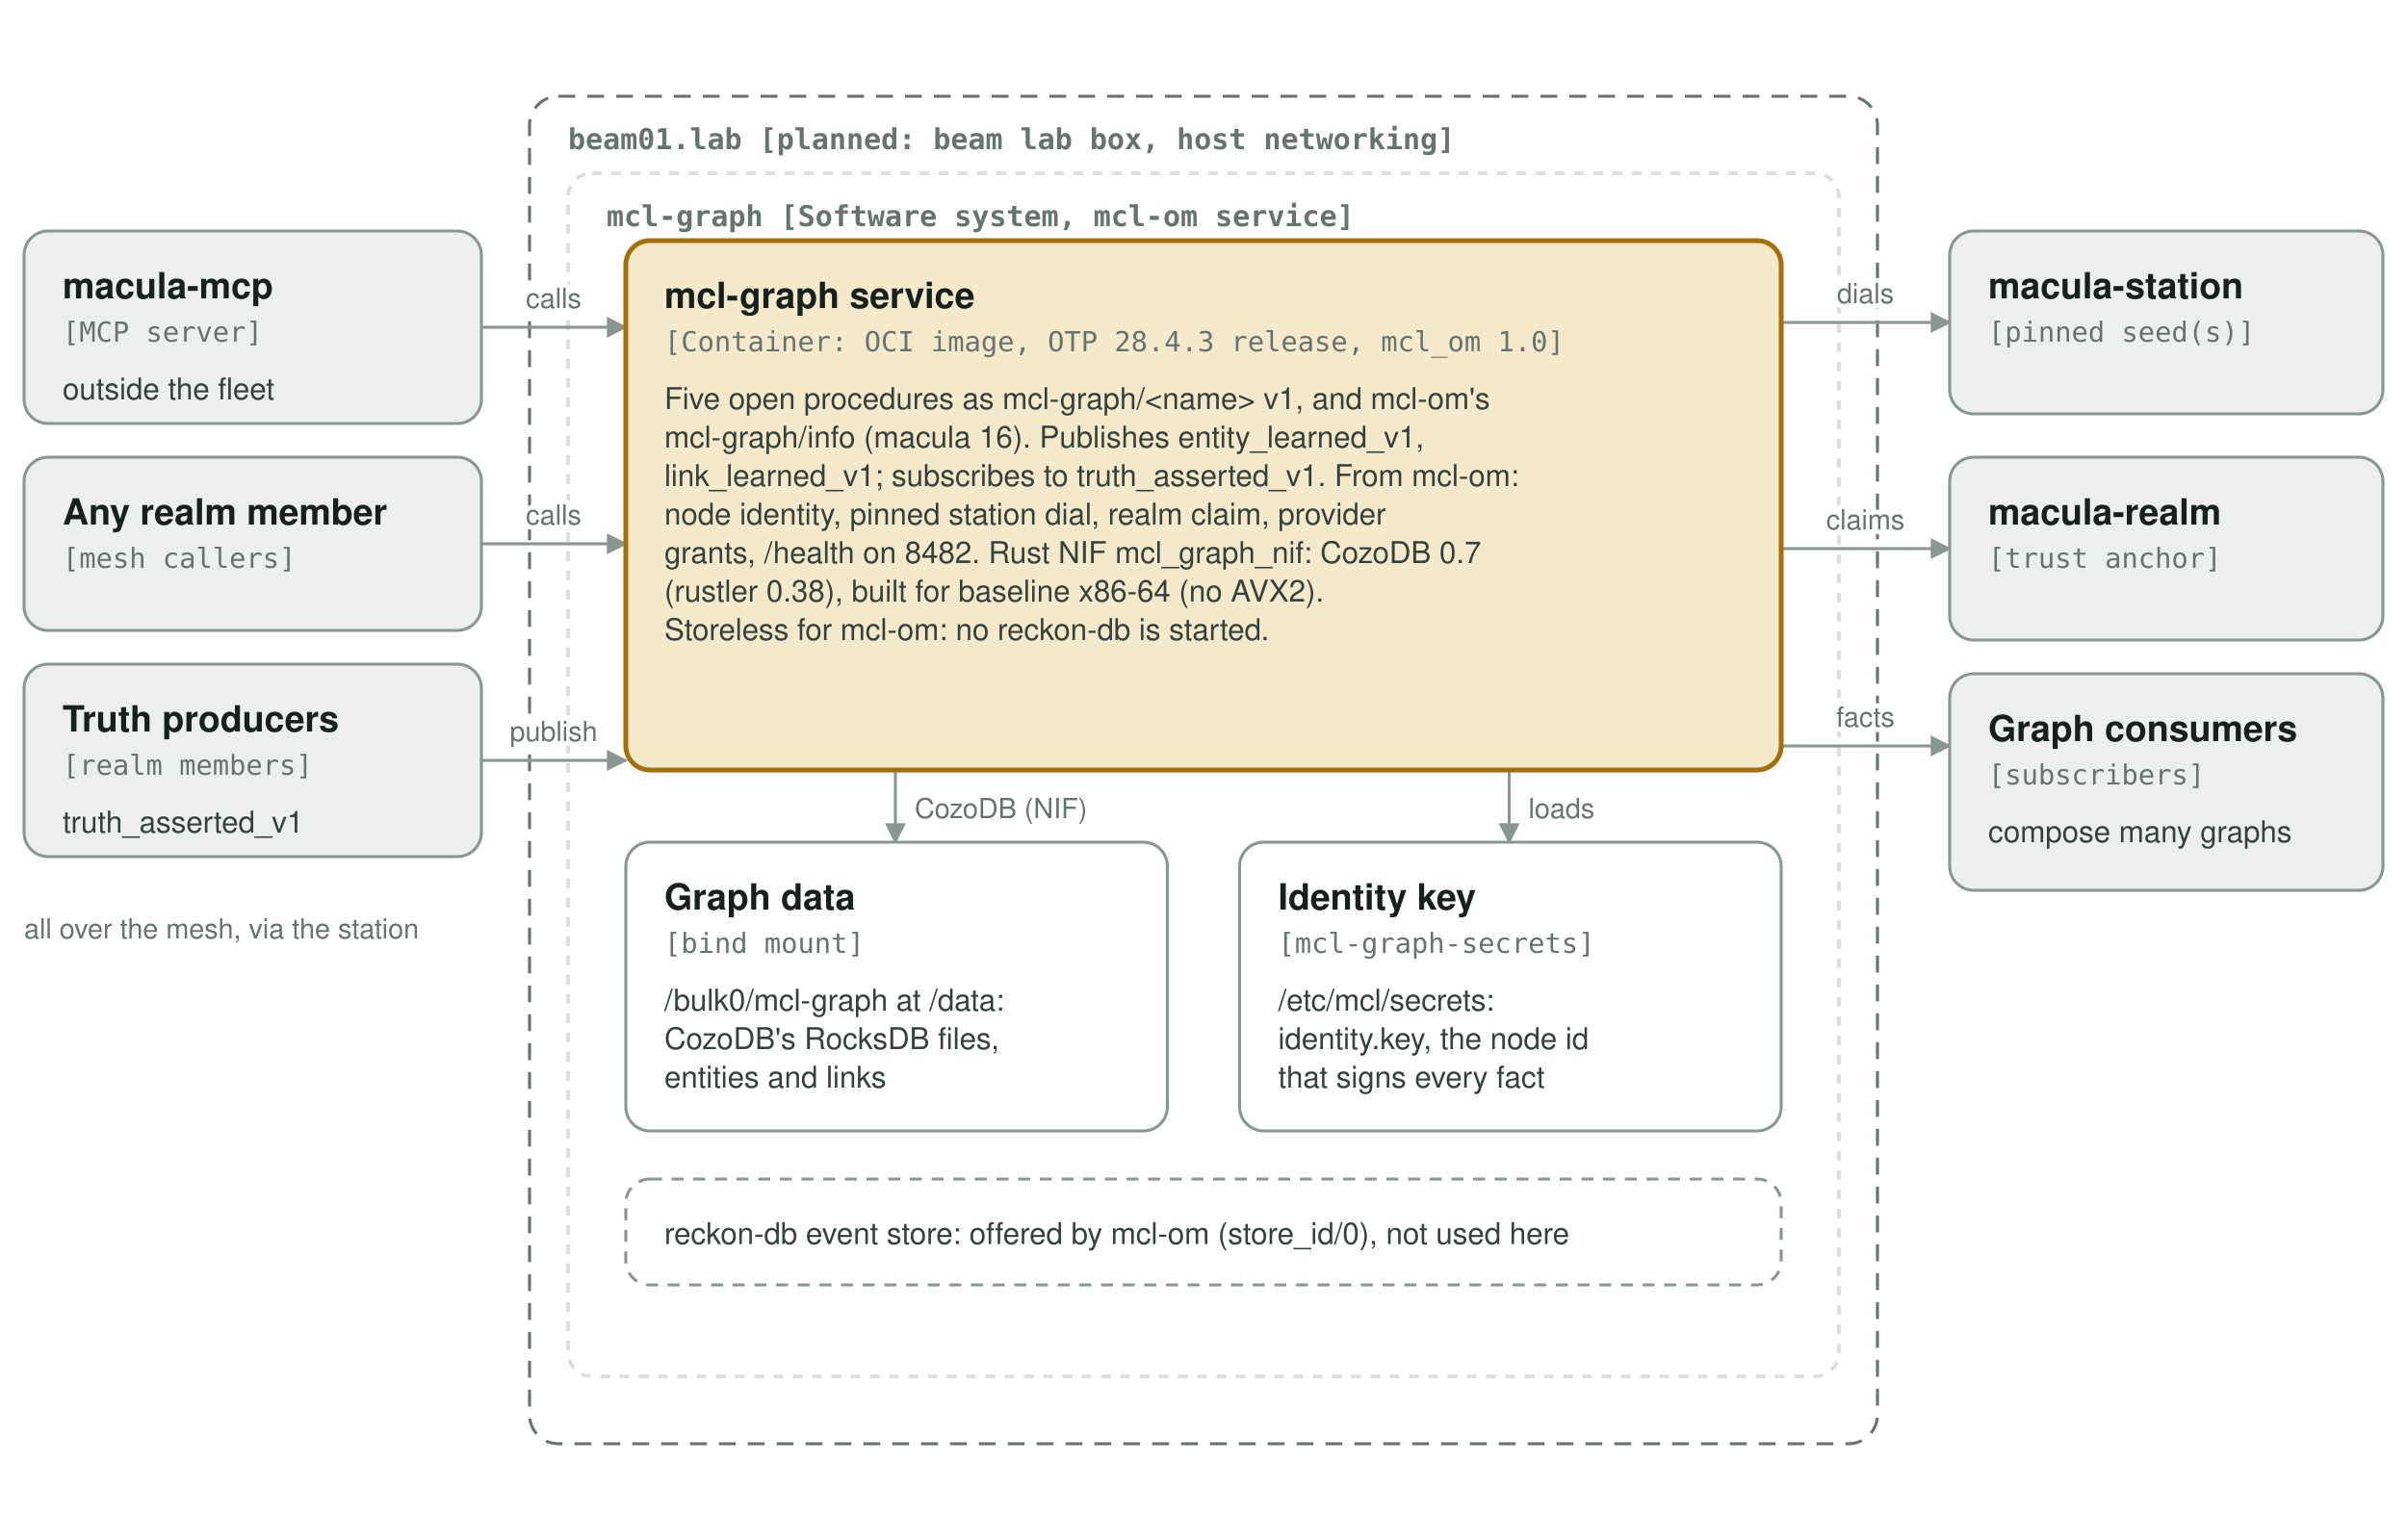
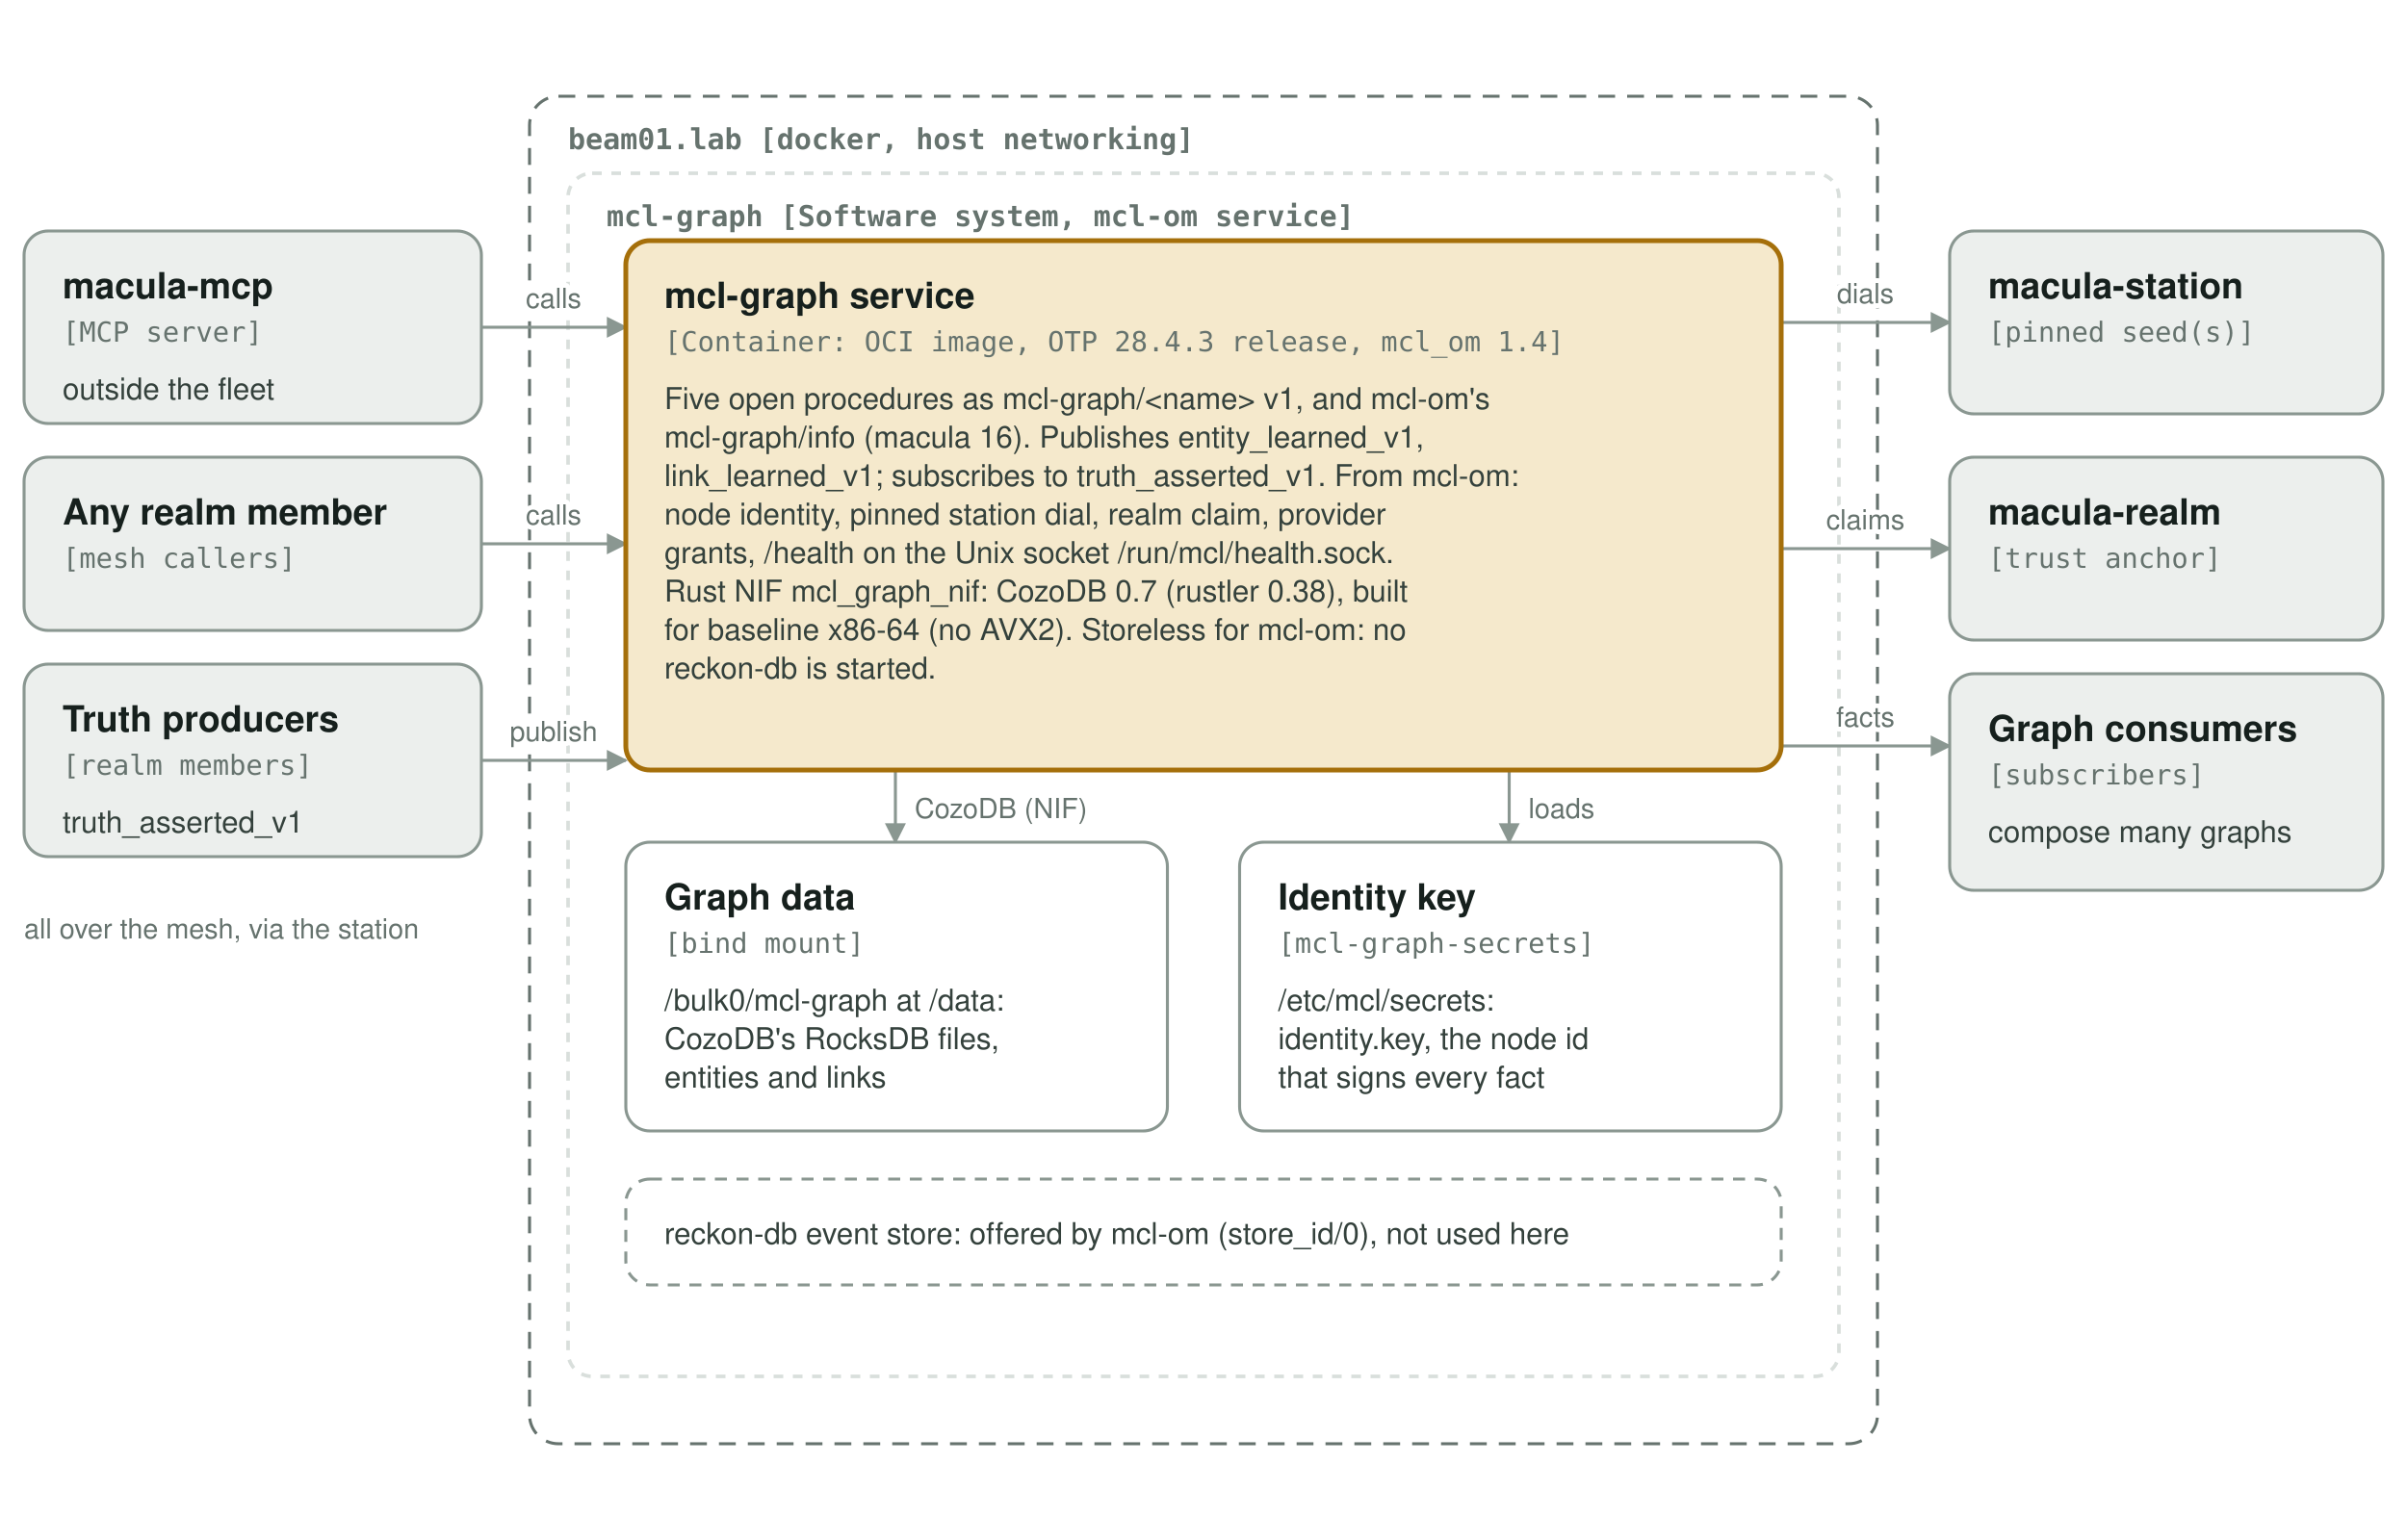
<svg xmlns="http://www.w3.org/2000/svg" viewBox="0 0 1000 640" role="img" aria-label="mcl-graph containers">
  <style>
.t-name { font-family: "Atkinson Hyperlegible", "Segoe UI", system-ui, -apple-system, Helvetica, Arial, sans-serif; font-size: 15px; font-weight: 700; }
.t-desc { font-family: "Atkinson Hyperlegible", "Segoe UI", system-ui, -apple-system, Helvetica, Arial, sans-serif; font-size: 12.5px; }
.t-rel { font-family: "Atkinson Hyperlegible", "Segoe UI", system-ui, -apple-system, Helvetica, Arial, sans-serif; font-size: 11.5px; paint-order: stroke; stroke-width: 4px; stroke-linejoin: round; }
.t-code { font-family: "JetBrains Mono", ui-monospace, Menlo, Consolas, monospace; font-size: 13px; font-weight: 600; }
.t-small { font-size: 12px; }
.t-type { font-family: "JetBrains Mono", ui-monospace, Menlo, Consolas, monospace; font-size: 11.5px; }
.t-bound { font-family: "JetBrains Mono", ui-monospace, Menlo, Consolas, monospace; font-size: 12px; font-weight: 600; }
.edge { fill: none; stroke-width: 1.25; }
.edge-later { fill: none; stroke-width: 1.25; stroke-dasharray: 5 4; }
.bg { fill: #FFFFFF; }
.b-sys { fill: #F5E9CC; stroke: #A56F0A; stroke-width: 2; }
.b-ext { fill: #ECEFED; stroke: #8A9791; stroke-width: 1.25; }
.b-per { fill: #E3EBF2; stroke: #3B5B7A; stroke-width: 1.25; }
.b-cmp { fill: #FFFFFF; stroke: #8A9791; stroke-width: 1.25; }
.b-later { fill: none; stroke: #8A9791; stroke-width: 1.25; stroke-dasharray: 5 4; }
.bound { fill: none; stroke: #66736E; stroke-width: 1.25; stroke-dasharray: 7 5; }
.bound-in { fill: none; stroke: #D9DFDC; stroke-width: 1.5; stroke-dasharray: 4 4; }
.head { fill: #3B5B7A; }
.t-name { fill: #16201D; }
.t-code { fill: #16201D; }
.t-type { fill: #66736E; }
.t-desc { fill: #34413C; }
.t-bound { fill: #66736E; }
.t-rel { fill: #66736E; stroke: #FFFFFF; }
.edge, .edge-later { stroke: #8A9791; }
.arrowhead { fill: #8A9791; }
@media (prefers-color-scheme: dark) {
.bg { fill: #171F1C; }
.b-sys { fill: #3A2E13; stroke: #E3AA3C; stroke-width: 2; }
.b-ext { fill: #1C2421; stroke: #7D8B85; stroke-width: 1.25; }
.b-per { fill: #1D2A36; stroke: #8EB4D8; stroke-width: 1.25; }
.b-cmp { fill: #171F1C; stroke: #7D8B85; stroke-width: 1.25; }
.b-later { fill: none; stroke: #7D8B85; stroke-width: 1.25; stroke-dasharray: 5 4; }
.bound { fill: none; stroke: #93A09A; stroke-width: 1.25; stroke-dasharray: 7 5; }
.bound-in { fill: none; stroke: #2A3431; stroke-width: 1.5; stroke-dasharray: 4 4; }
.head { fill: #8EB4D8; }
.t-name { fill: #E6ECE9; }
.t-code { fill: #E6ECE9; }
.t-type { fill: #93A09A; }
.t-desc { fill: #C3CDC8; }
.t-bound { fill: #93A09A; }
.t-rel { fill: #93A09A; stroke: #171F1C; }
.edge, .edge-later { stroke: #7D8B85; }
.arrowhead { fill: #7D8B85; }
}
</style>
  <defs>
    <marker id="a" viewBox="0 0 10 10" refX="9" refY="5" markerWidth="7" markerHeight="7" orient="auto-start-reverse">
      <path class="arrowhead" d="M0 0L10 5L0 10z" />
    </marker>
  </defs>
  <rect class="bg" x="0" y="0" width="1000" height="640" />
  <rect class="bound" x="220" y="40" width="560" height="560" rx="12" />
-   <text class="t-bound" x="236" y="62">beam01.lab [planned: beam lab box, host networking]</text>
+   <text class="t-bound" x="236" y="62">beam01.lab [docker, host networking]</text>
  <rect class="bound-in" x="236" y="72" width="528" height="500" rx="10" />
  <text class="t-bound" x="252" y="94">mcl-graph [Software system, mcl-om service]</text>
  <path class="edge" d="M200 136H260" marker-end="url(#a)" />
  <path class="edge" d="M200 226H260" marker-end="url(#a)" />
  <path class="edge" d="M200 316H260" marker-end="url(#a)" />
  <path class="edge" d="M740 134H810" marker-end="url(#a)" />
  <path class="edge" d="M740 228H810" marker-end="url(#a)" />
  <path class="edge" d="M740 310H810" marker-end="url(#a)" />
  <path class="edge" d="M372 320V350" marker-end="url(#a)" />
  <path class="edge" d="M627 320V350" marker-end="url(#a)" />
  <rect class="b-sys" x="260" y="100" width="480" height="220" rx="10" />
  <text class="t-name" x="276" y="128">mcl-graph service</text>
-   <text class="t-type" x="276" y="146">[Container: OCI image, OTP 28.4.3 release, mcl_om 1.0]</text>
+   <text class="t-type" x="276" y="146">[Container: OCI image, OTP 28.4.3 release, mcl_om 1.4]</text>
  <text class="t-desc" x="276" y="170">Five open procedures as mcl-graph/&lt;name&gt; v1, and mcl-om's</text>
  <text class="t-desc" x="276" y="186">mcl-graph/info (macula 16). Publishes entity_learned_v1,</text>
  <text class="t-desc" x="276" y="202">link_learned_v1; subscribes to truth_asserted_v1. From mcl-om:</text>
  <text class="t-desc" x="276" y="218">node identity, pinned station dial, realm claim, provider</text>
-   <text class="t-desc" x="276" y="234">grants, /health on 8482. Rust NIF mcl_graph_nif: CozoDB 0.7</text>
-   <text class="t-desc" x="276" y="250">(rustler 0.38), built for baseline x86-64 (no AVX2).</text>
-   <text class="t-desc" x="276" y="266">Storeless for mcl-om: no reckon-db is started.</text>
+   <text class="t-desc" x="276" y="234">grants, /health on the Unix socket /run/mcl/health.sock.</text>
+   <text class="t-desc" x="276" y="250">Rust NIF mcl_graph_nif: CozoDB 0.7 (rustler 0.38), built</text>
+   <text class="t-desc" x="276" y="266">for baseline x86-64 (no AVX2). Storeless for mcl-om: no</text>
+   <text class="t-desc" x="276" y="282">reckon-db is started.</text>
  <rect class="b-cmp" x="260" y="350" width="225" height="120" rx="10" />
  <text class="t-name" x="276" y="378">Graph data</text>
  <text class="t-type" x="276" y="396">[bind mount]</text>
  <text class="t-desc" x="276" y="420">/bulk0/mcl-graph at /data:</text>
  <text class="t-desc" x="276" y="436">CozoDB's RocksDB files,</text>
  <text class="t-desc" x="276" y="452">entities and links</text>
  <rect class="b-cmp" x="515" y="350" width="225" height="120" rx="10" />
  <text class="t-name" x="531" y="378">Identity key</text>
  <text class="t-type" x="531" y="396">[mcl-graph-secrets]</text>
  <text class="t-desc" x="531" y="420">/etc/mcl/secrets:</text>
  <text class="t-desc" x="531" y="436">identity.key, the node id</text>
  <text class="t-desc" x="531" y="452">that signs every fact</text>
  <rect class="b-later" x="260" y="490" width="480" height="44" rx="10" />
  <text class="t-desc" x="276" y="517">reckon-db event store: offered by mcl-om (store_id/0), not used here</text>
  <rect class="b-ext" x="10" y="96" width="190" height="80" rx="10" />
  <text class="t-name" x="26" y="124">macula-mcp</text>
  <text class="t-type" x="26" y="142">[MCP server]</text>
  <text class="t-desc" x="26" y="166">outside the fleet</text>
  <rect class="b-ext" x="10" y="190" width="190" height="72" rx="10" />
  <text class="t-name" x="26" y="218">Any realm member</text>
  <text class="t-type" x="26" y="236">[mesh callers]</text>
  <rect class="b-ext" x="10" y="276" width="190" height="80" rx="10" />
  <text class="t-name" x="26" y="304">Truth producers</text>
  <text class="t-type" x="26" y="322">[realm members]</text>
  <text class="t-desc" x="26" y="346">truth_asserted_v1</text>
  <rect class="b-ext" x="810" y="96" width="180" height="76" rx="10" />
  <text class="t-name" x="826" y="124">macula-station</text>
  <text class="t-type" x="826" y="142">[pinned seed(s)]</text>
  <rect class="b-ext" x="810" y="190" width="180" height="76" rx="10" />
  <text class="t-name" x="826" y="218">macula-realm</text>
  <text class="t-type" x="826" y="236">[trust anchor]</text>
  <rect class="b-ext" x="810" y="280" width="180" height="90" rx="10" />
  <text class="t-name" x="826" y="308">Graph consumers</text>
  <text class="t-type" x="826" y="326">[subscribers]</text>
  <text class="t-desc" x="826" y="350">compose many graphs</text>
  <text class="t-rel" x="230" y="128" text-anchor="middle">calls</text>
  <text class="t-rel" x="230" y="218" text-anchor="middle">calls</text>
  <text class="t-rel" x="230" y="308" text-anchor="middle">publish</text>
  <text class="t-rel" x="10" y="390">all over the mesh, via the station</text>
  <text class="t-rel" x="775" y="126" text-anchor="middle">dials</text>
  <text class="t-rel" x="775" y="220" text-anchor="middle">claims</text>
  <text class="t-rel" x="775" y="302" text-anchor="middle">facts</text>
  <text class="t-rel" x="380" y="340">CozoDB (NIF)</text>
  <text class="t-rel" x="635" y="340">loads</text>
</svg>
